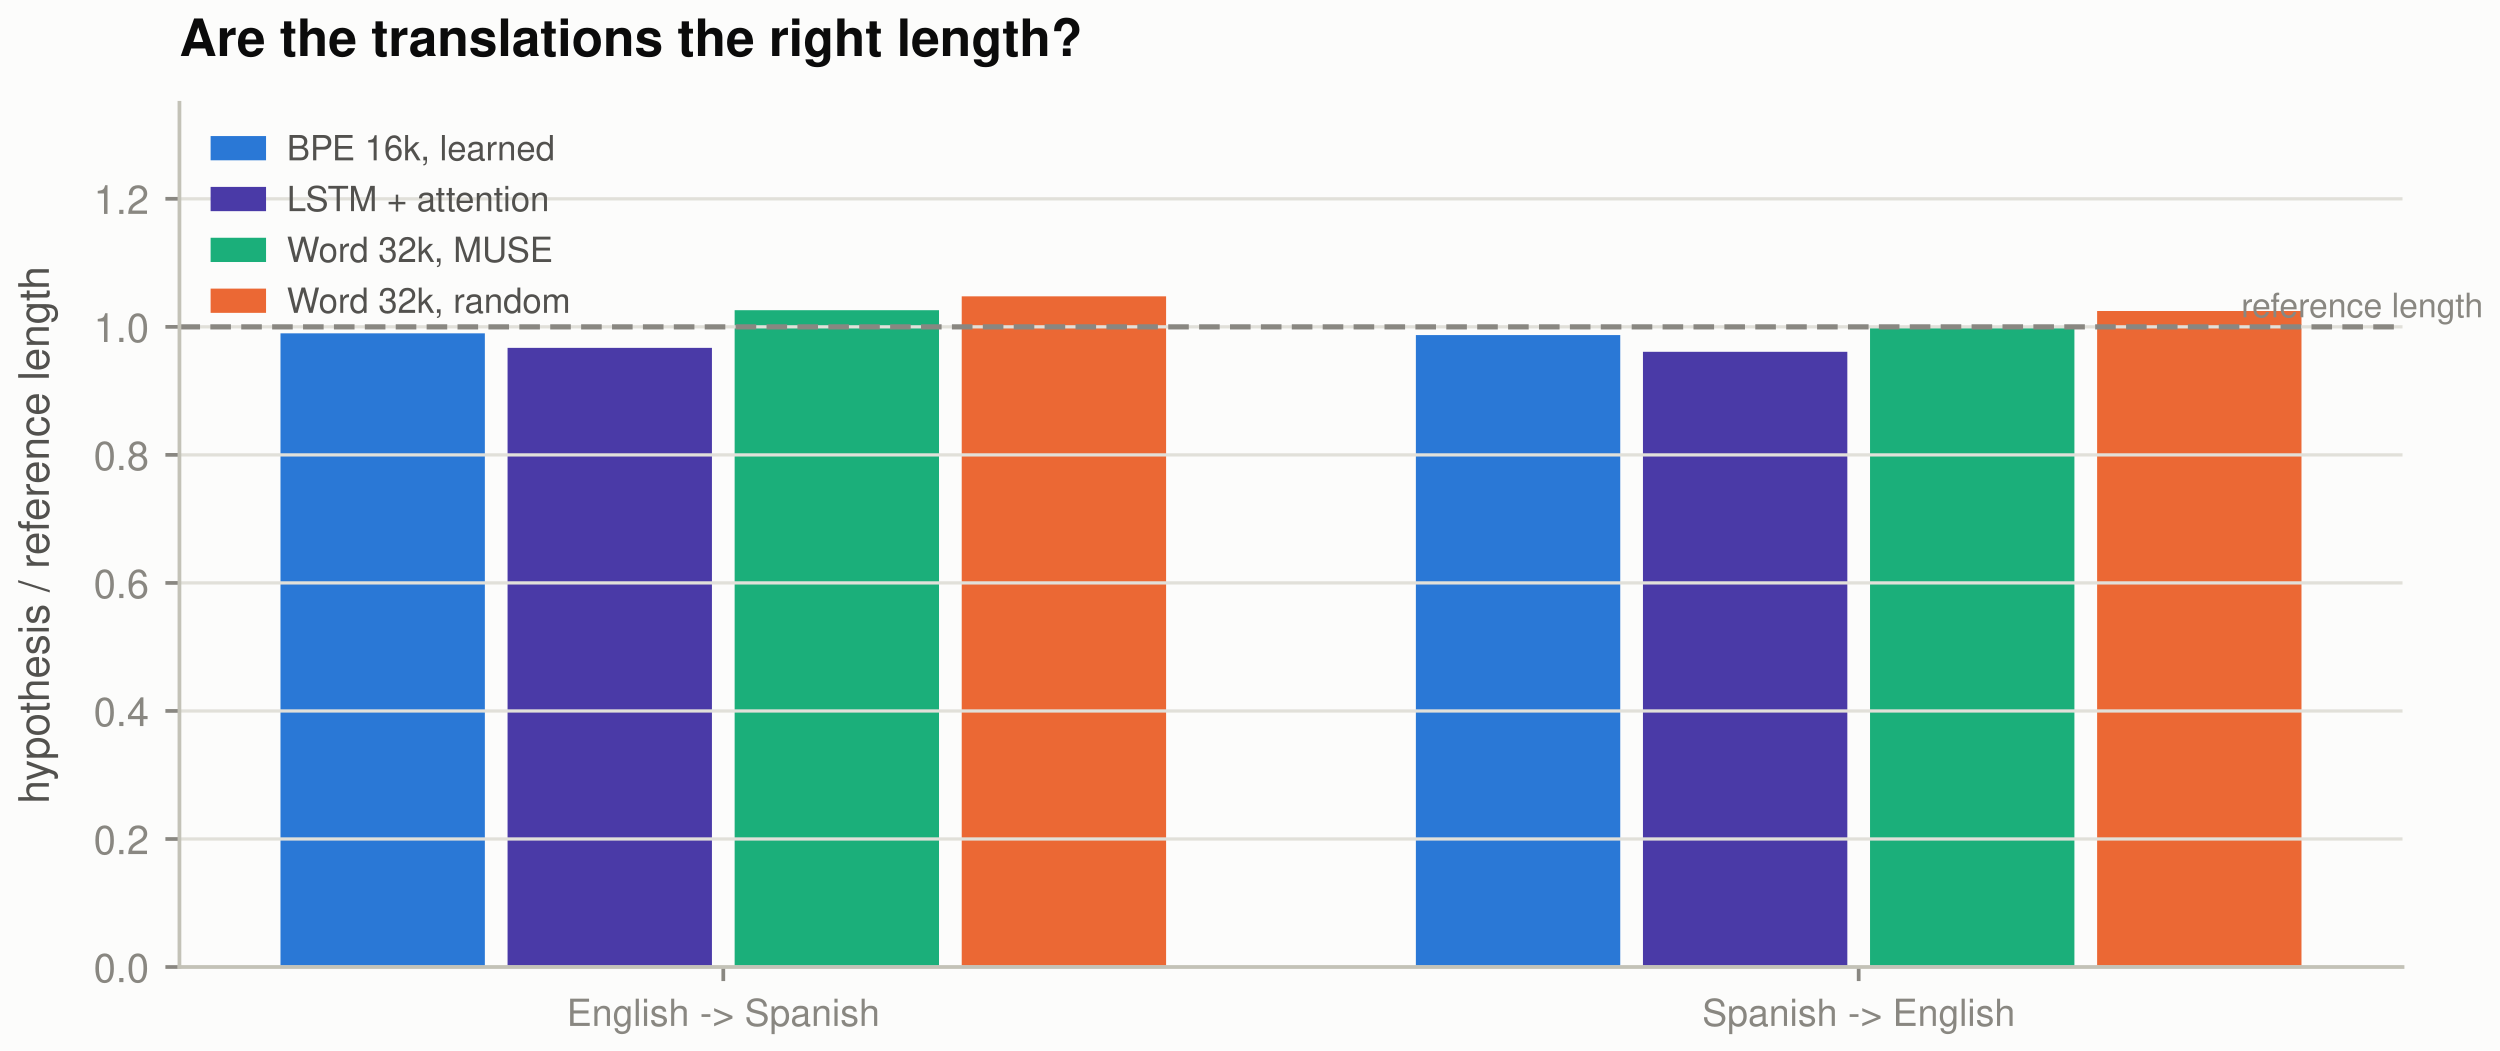
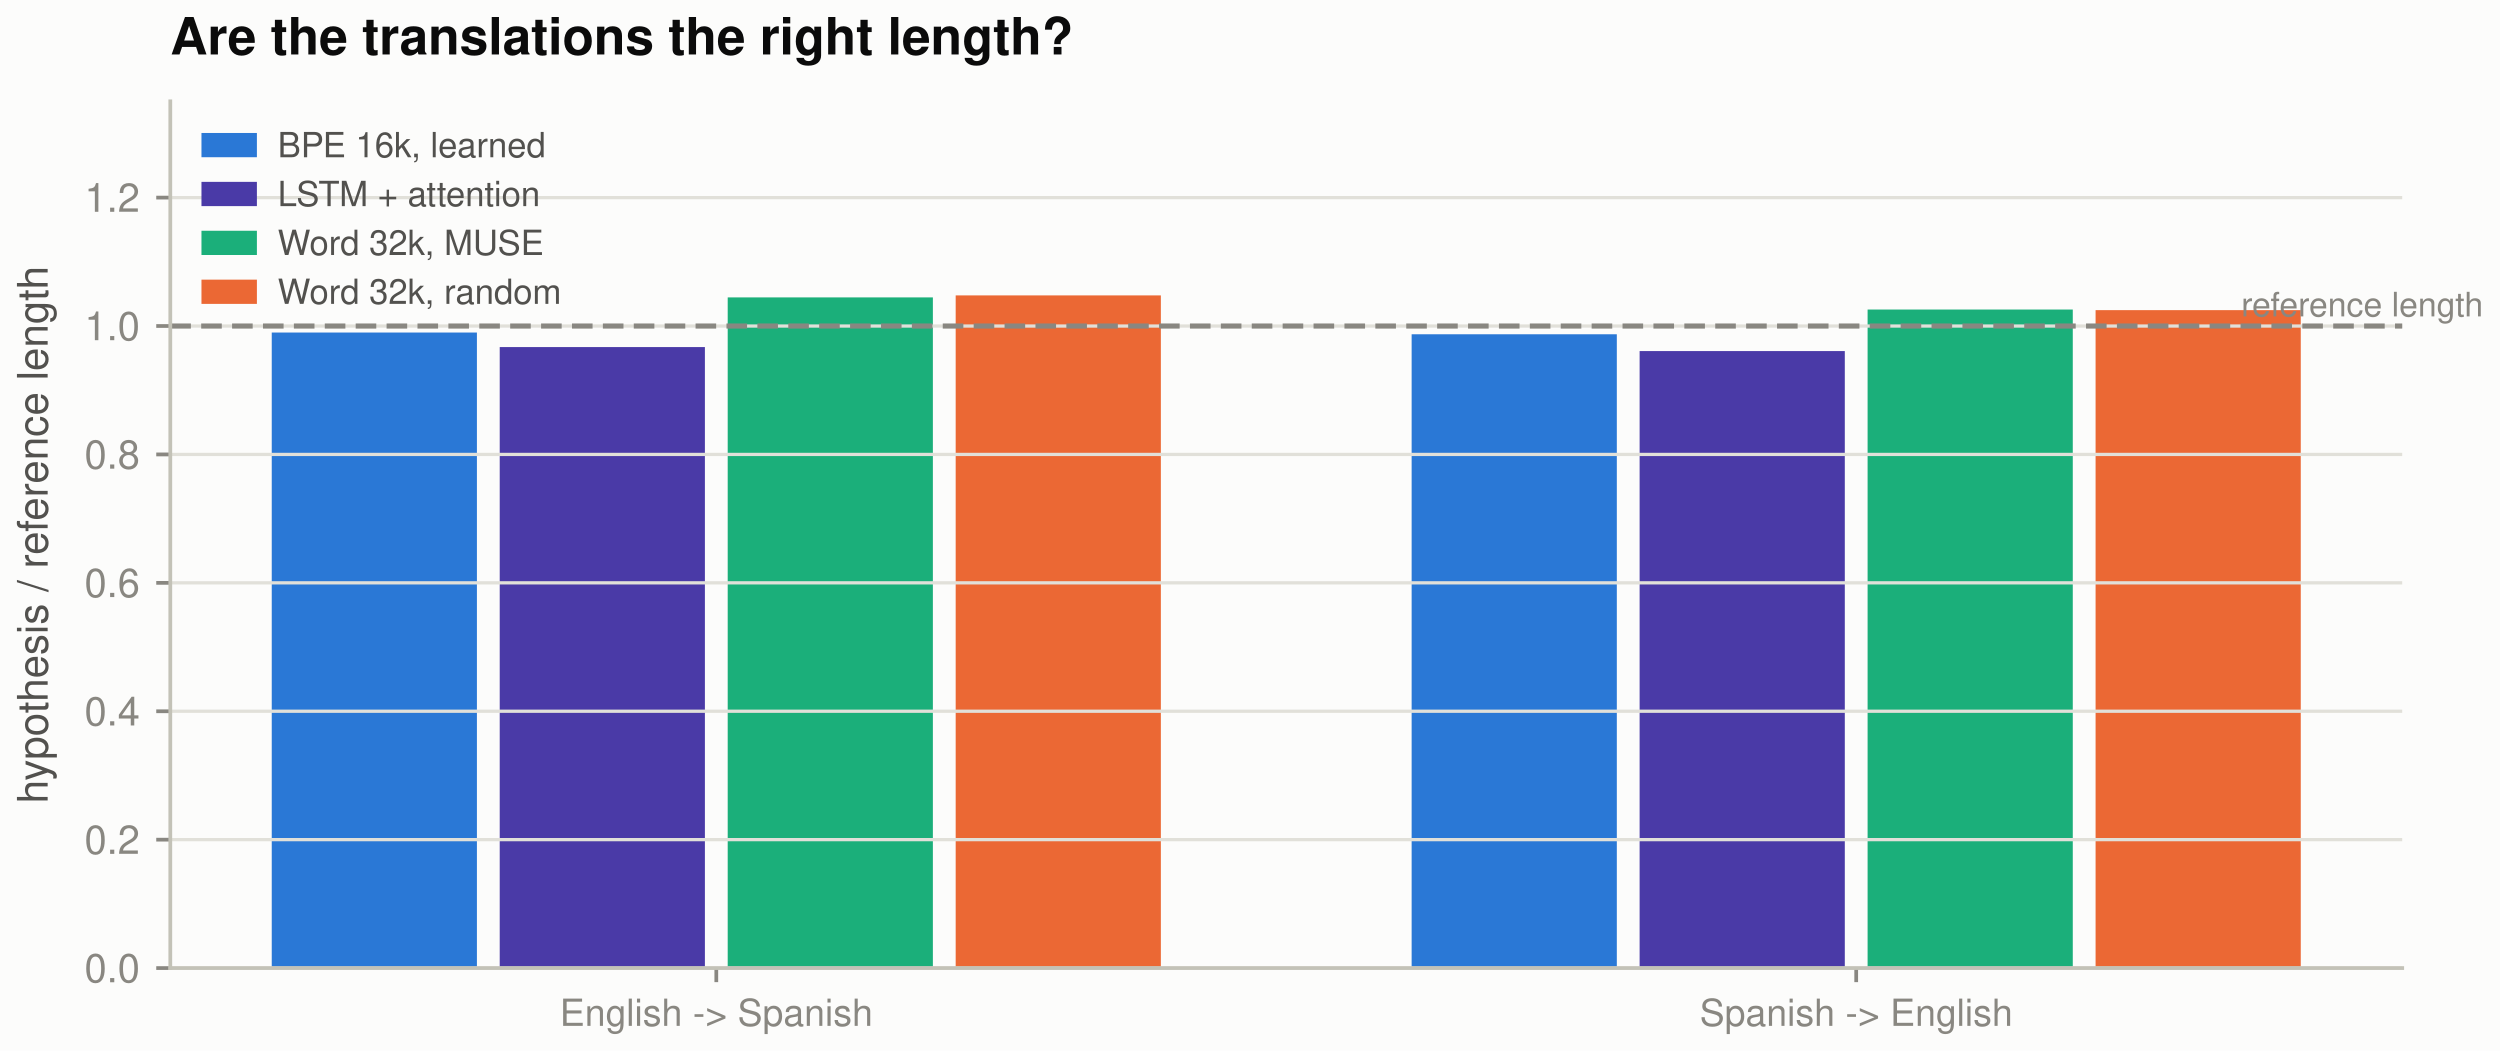
<svg xmlns="http://www.w3.org/2000/svg" xmlns:xlink="http://www.w3.org/1999/xlink" width="534pt" height="224.4pt" viewBox="0 0 534 224.4" version="1.1">
  <defs>
    <style type="text/css">*{stroke-linejoin: round; stroke-linecap: butt}</style>
  </defs>
  <g id="figure_1">
    <g id="patch_1">
-       <path d="M -0 224.4  L 534 224.4  L 534 -0  L -0 -0  z " style="fill: #fcfcfb" />
+       <path d="M 0 224.4  L 534 224.4  L 534 0  L 0 0  z " style="fill: #fcfcfb" />
    </g>
    <g id="axes_1">
      <g id="patch_2">
-         <path d="M 38.328 206.557  L 513.181 206.557  L 513.181 21.958  L 38.328 21.958  z " style="fill: #fcfcfb" />
+         <path d="M 36.374 206.78  L 513.113 206.78  L 513.113 21.64  L 36.374 21.64  z " style="fill: #fcfcfb" />
      </g>
      <g id="patch_3">
-         <path d="M 59.912 206.557  L 103.566 206.557  L 103.566 71.195  L 59.912 71.195  z " clip-path="url(#p9b2bc39c04)" style="fill: #2a78d6" />
+         <path d="M 58.044 206.78  L 101.87 206.78  L 101.87 71.022  L 58.044 71.022  z " clip-path="url(#p058d3002f3)" style="fill: #2a78d6" />
      </g>
      <g id="patch_4">
-         <path d="M 302.431 206.557  L 346.085 206.557  L 346.085 71.572  L 302.431 71.572  z " clip-path="url(#p9b2bc39c04)" style="fill: #2a78d6" />
+         <path d="M 301.526 206.78  L 345.353 206.78  L 345.353 71.399  L 301.526 71.399  z " clip-path="url(#p058d3002f3)" style="fill: #2a78d6" />
      </g>
      <g id="patch_5">
-         <path d="M 108.416 206.557  L 152.07 206.557  L 152.07 74.298  L 108.416 74.298  z " clip-path="url(#p9b2bc39c04)" style="fill: #4a3aa7" />
+         <path d="M 106.74 206.78  L 150.567 206.78  L 150.567 74.133  L 106.74 74.133  z " clip-path="url(#p058d3002f3)" style="fill: #4a3aa7" />
      </g>
      <g id="patch_6">
-         <path d="M 350.935 206.557  L 394.589 206.557  L 394.589 75.15  L 350.935 75.15  z " clip-path="url(#p9b2bc39c04)" style="fill: #4a3aa7" />
+         <path d="M 350.223 206.78  L 394.05 206.78  L 394.05 74.988  L 350.223 74.988  z " clip-path="url(#p058d3002f3)" style="fill: #4a3aa7" />
      </g>
      <g id="patch_7">
-         <path d="M 156.92 206.557  L 200.573 206.557  L 200.573 66.264  L 156.92 66.264  z " clip-path="url(#p9b2bc39c04)" style="fill: #1baf7a" />
+         <path d="M 155.437 206.78  L 199.264 206.78  L 199.264 63.52  L 155.437 63.52  z " clip-path="url(#p058d3002f3)" style="fill: #1baf7a" />
      </g>
      <g id="patch_8">
-         <path d="M 399.439 206.557  L 443.093 206.557  L 443.093 69.653  L 399.439 69.653  z " clip-path="url(#p9b2bc39c04)" style="fill: #1baf7a" />
+         <path d="M 398.919 206.78  L 442.746 206.78  L 442.746 66.114  L 398.919 66.114  z " clip-path="url(#p058d3002f3)" style="fill: #1baf7a" />
      </g>
      <g id="patch_9">
-         <path d="M 205.424 206.557  L 249.077 206.557  L 249.077 63.3  L 205.424 63.3  z " clip-path="url(#p9b2bc39c04)" style="fill: #eb6834" />
+         <path d="M 204.133 206.78  L 247.96 206.78  L 247.96 63.103  L 204.133 63.103  z " clip-path="url(#p058d3002f3)" style="fill: #eb6834" />
      </g>
      <g id="patch_10">
-         <path d="M 447.943 206.557  L 491.596 206.557  L 491.596 66.436  L 447.943 66.436  z " clip-path="url(#p9b2bc39c04)" style="fill: #eb6834" />
+         <path d="M 447.616 206.78  L 491.443 206.78  L 491.443 66.249  L 447.616 66.249  z " clip-path="url(#p058d3002f3)" style="fill: #eb6834" />
      </g>
      <g id="matplotlib.axis_1">
        <g id="xtick_1">
          <g id="line2d_1">
            <defs>
-               <path id="m7a2dad2fa0" d="M 0 0  L 0 3  " style="stroke: #898781; stroke-width: 0.8" />
+               <path id="m759ebefd53" d="M 0 0  L 0 3  " style="stroke: #898781; stroke-width: 0.8" />
            </defs>
            <g>
-               <use xlink:href="#m7a2dad2fa0" x="154.495" y="206.557" style="fill: #898781; stroke: #898781; stroke-width: 0.8" />
+               <use xlink:href="#m759ebefd53" x="153.002" y="206.78" style="fill: #898781; stroke: #898781; stroke-width: 0.8" />
            </g>
          </g>
          <g id="text_1">
-             <text style="font-size: 8px; font-family: 'Helvetica Neue', 'Helvetica', 'Arial', 'DejaVu Sans', sans-serif; text-anchor: middle; fill: #898781" x="154.495" y="219.136" transform="rotate(-0 154.4947 219.1358)">English -&gt; Spanish</text>
+             <text style="font-size: 8px; font-family: 'Helvetica Neue', 'Helvetica', 'Arial', 'DejaVu Sans', sans-serif; text-anchor: middle; fill: #898781" x="153.002" y="219.127" transform="rotate(-0 153.0018 219.127)">English -&gt; Spanish</text>
          </g>
        </g>
        <g id="xtick_2">
          <g id="line2d_2">
            <g>
-               <use xlink:href="#m7a2dad2fa0" x="397.014" y="206.557" style="fill: #898781; stroke: #898781; stroke-width: 0.8" />
+               <use xlink:href="#m759ebefd53" x="396.484" y="206.78" style="fill: #898781; stroke: #898781; stroke-width: 0.8" />
            </g>
          </g>
          <g id="text_2">
-             <text style="font-size: 8px; font-family: 'Helvetica Neue', 'Helvetica', 'Arial', 'DejaVu Sans', sans-serif; text-anchor: middle; fill: #898781" x="397.014" y="219.136" transform="rotate(-0 397.014 219.1358)">Spanish -&gt; English</text>
+             <text style="font-size: 8px; font-family: 'Helvetica Neue', 'Helvetica', 'Arial', 'DejaVu Sans', sans-serif; text-anchor: middle; fill: #898781" x="396.484" y="219.127" transform="rotate(-0 396.4844 219.127)">Spanish -&gt; English</text>
          </g>
        </g>
      </g>
      <g id="matplotlib.axis_2">
        <g id="ytick_1">
          <g id="line2d_3">
-             <path d="M 38.328 206.557  L 513.181 206.557  " clip-path="url(#p9b2bc39c04)" style="fill: none; stroke: #e1e0d9; stroke-width: 0.7; stroke-linecap: round" />
+             <path d="M 36.374 206.78  L 513.113 206.78  " clip-path="url(#p058d3002f3)" style="fill: none; stroke: #e1e0d9; stroke-width: 0.7; stroke-linecap: round" />
          </g>
          <g id="line2d_4">
            <defs>
-               <path id="m6701d4bd89" d="M 0 0  L -3 0  " style="stroke: #898781; stroke-width: 0.8" />
+               <path id="ma8746c9376" d="M 0 0  L -3 0  " style="stroke: #898781; stroke-width: 0.8" />
            </defs>
            <g>
-               <use xlink:href="#m6701d4bd89" x="38.328" y="206.557" style="fill: #898781; stroke: #898781; stroke-width: 0.8" />
+               <use xlink:href="#ma8746c9376" x="36.374" y="206.78" style="fill: #898781; stroke: #898781; stroke-width: 0.8" />
            </g>
          </g>
          <g id="text_3">
-             <text style="font-size: 8.5px; font-family: 'Helvetica Neue', 'Helvetica', 'Arial', 'DejaVu Sans', sans-serif; text-anchor: end; fill: #898781" x="31.828" y="209.786" transform="rotate(-0 31.82797 209.7864)">0.0</text>
+             <text style="font-size: 8.5px; font-family: 'Helvetica Neue', 'Helvetica', 'Arial', 'DejaVu Sans', sans-serif; text-anchor: end; fill: #898781" x="29.874" y="209.814" transform="rotate(-0 29.87367 209.8143)">0.0</text>
          </g>
        </g>
        <g id="ytick_2">
          <g id="line2d_5">
-             <path d="M 38.328 179.209  L 513.181 179.209  " clip-path="url(#p9b2bc39c04)" style="fill: none; stroke: #e1e0d9; stroke-width: 0.7; stroke-linecap: round" />
+             <path d="M 36.374 179.351  L 513.113 179.351  " clip-path="url(#p058d3002f3)" style="fill: none; stroke: #e1e0d9; stroke-width: 0.7; stroke-linecap: round" />
          </g>
          <g id="line2d_6">
            <g>
-               <use xlink:href="#m6701d4bd89" x="38.328" y="179.209" style="fill: #898781; stroke: #898781; stroke-width: 0.8" />
+               <use xlink:href="#ma8746c9376" x="36.374" y="179.351" style="fill: #898781; stroke: #898781; stroke-width: 0.8" />
            </g>
          </g>
          <g id="text_4">
-             <text style="font-size: 8.5px; font-family: 'Helvetica Neue', 'Helvetica', 'Arial', 'DejaVu Sans', sans-serif; text-anchor: end; fill: #898781" x="31.828" y="182.438" transform="rotate(-0 31.82797 182.4384)">0.2</text>
+             <text style="font-size: 8.5px; font-family: 'Helvetica Neue', 'Helvetica', 'Arial', 'DejaVu Sans', sans-serif; text-anchor: end; fill: #898781" x="29.874" y="182.386" transform="rotate(-0 29.87367 182.3863)">0.2</text>
          </g>
        </g>
        <g id="ytick_3">
          <g id="line2d_7">
-             <path d="M 38.328 151.861  L 513.181 151.861  " clip-path="url(#p9b2bc39c04)" style="fill: none; stroke: #e1e0d9; stroke-width: 0.7; stroke-linecap: round" />
+             <path d="M 36.374 151.923  L 513.113 151.923  " clip-path="url(#p058d3002f3)" style="fill: none; stroke: #e1e0d9; stroke-width: 0.7; stroke-linecap: round" />
          </g>
          <g id="line2d_8">
            <g>
-               <use xlink:href="#m6701d4bd89" x="38.328" y="151.861" style="fill: #898781; stroke: #898781; stroke-width: 0.8" />
+               <use xlink:href="#ma8746c9376" x="36.374" y="151.923" style="fill: #898781; stroke: #898781; stroke-width: 0.8" />
            </g>
          </g>
          <g id="text_5">
-             <text style="font-size: 8.5px; font-family: 'Helvetica Neue', 'Helvetica', 'Arial', 'DejaVu Sans', sans-serif; text-anchor: end; fill: #898781" x="31.828" y="155.09" transform="rotate(-0 31.82797 155.0904)">0.4</text>
+             <text style="font-size: 8.5px; font-family: 'Helvetica Neue', 'Helvetica', 'Arial', 'DejaVu Sans', sans-serif; text-anchor: end; fill: #898781" x="29.874" y="154.958" transform="rotate(-0 29.87367 154.9582)">0.4</text>
          </g>
        </g>
        <g id="ytick_4">
          <g id="line2d_9">
-             <path d="M 38.328 124.513  L 513.181 124.513  " clip-path="url(#p9b2bc39c04)" style="fill: none; stroke: #e1e0d9; stroke-width: 0.7; stroke-linecap: round" />
+             <path d="M 36.374 124.495  L 513.113 124.495  " clip-path="url(#p058d3002f3)" style="fill: none; stroke: #e1e0d9; stroke-width: 0.7; stroke-linecap: round" />
          </g>
          <g id="line2d_10">
            <g>
-               <use xlink:href="#m6701d4bd89" x="38.328" y="124.513" style="fill: #898781; stroke: #898781; stroke-width: 0.8" />
+               <use xlink:href="#ma8746c9376" x="36.374" y="124.495" style="fill: #898781; stroke: #898781; stroke-width: 0.8" />
            </g>
          </g>
          <g id="text_6">
-             <text style="font-size: 8.5px; font-family: 'Helvetica Neue', 'Helvetica', 'Arial', 'DejaVu Sans', sans-serif; text-anchor: end; fill: #898781" x="31.828" y="127.742" transform="rotate(-0 31.82797 127.7425)">0.6</text>
+             <text style="font-size: 8.5px; font-family: 'Helvetica Neue', 'Helvetica', 'Arial', 'DejaVu Sans', sans-serif; text-anchor: end; fill: #898781" x="29.874" y="127.53" transform="rotate(-0 29.87367 127.5302)">0.6</text>
          </g>
        </g>
        <g id="ytick_5">
          <g id="line2d_11">
-             <path d="M 38.328 97.165  L 513.181 97.165  " clip-path="url(#p9b2bc39c04)" style="fill: none; stroke: #e1e0d9; stroke-width: 0.7; stroke-linecap: round" />
+             <path d="M 36.374 97.067  L 513.113 97.067  " clip-path="url(#p058d3002f3)" style="fill: none; stroke: #e1e0d9; stroke-width: 0.7; stroke-linecap: round" />
          </g>
          <g id="line2d_12">
            <g>
-               <use xlink:href="#m6701d4bd89" x="38.328" y="97.165" style="fill: #898781; stroke: #898781; stroke-width: 0.8" />
+               <use xlink:href="#ma8746c9376" x="36.374" y="97.067" style="fill: #898781; stroke: #898781; stroke-width: 0.8" />
            </g>
          </g>
          <g id="text_7">
-             <text style="font-size: 8.5px; font-family: 'Helvetica Neue', 'Helvetica', 'Arial', 'DejaVu Sans', sans-serif; text-anchor: end; fill: #898781" x="31.828" y="100.395" transform="rotate(-0 31.82797 100.3945)">0.8</text>
+             <text style="font-size: 8.5px; font-family: 'Helvetica Neue', 'Helvetica', 'Arial', 'DejaVu Sans', sans-serif; text-anchor: end; fill: #898781" x="29.874" y="100.102" transform="rotate(-0 29.87367 100.1022)">0.8</text>
          </g>
        </g>
        <g id="ytick_6">
          <g id="line2d_13">
-             <path d="M 38.328 69.817  L 513.181 69.817  " clip-path="url(#p9b2bc39c04)" style="fill: none; stroke: #e1e0d9; stroke-width: 0.7; stroke-linecap: round" />
+             <path d="M 36.374 69.639  L 513.113 69.639  " clip-path="url(#p058d3002f3)" style="fill: none; stroke: #e1e0d9; stroke-width: 0.7; stroke-linecap: round" />
          </g>
          <g id="line2d_14">
            <g>
-               <use xlink:href="#m6701d4bd89" x="38.328" y="69.817" style="fill: #898781; stroke: #898781; stroke-width: 0.8" />
+               <use xlink:href="#ma8746c9376" x="36.374" y="69.639" style="fill: #898781; stroke: #898781; stroke-width: 0.8" />
            </g>
          </g>
          <g id="text_8">
-             <text style="font-size: 8.5px; font-family: 'Helvetica Neue', 'Helvetica', 'Arial', 'DejaVu Sans', sans-serif; text-anchor: end; fill: #898781" x="31.828" y="73.047" transform="rotate(-0 31.82797 73.04655)">1.0</text>
+             <text style="font-size: 8.5px; font-family: 'Helvetica Neue', 'Helvetica', 'Arial', 'DejaVu Sans', sans-serif; text-anchor: end; fill: #898781" x="29.874" y="72.674" transform="rotate(-0 29.87367 72.67413)">1.0</text>
          </g>
        </g>
        <g id="ytick_7">
          <g id="line2d_15">
-             <path d="M 38.328 42.469  L 513.181 42.469  " clip-path="url(#p9b2bc39c04)" style="fill: none; stroke: #e1e0d9; stroke-width: 0.7; stroke-linecap: round" />
+             <path d="M 36.374 42.211  L 513.113 42.211  " clip-path="url(#p058d3002f3)" style="fill: none; stroke: #e1e0d9; stroke-width: 0.7; stroke-linecap: round" />
          </g>
          <g id="line2d_16">
            <g>
-               <use xlink:href="#m6701d4bd89" x="38.328" y="42.469" style="fill: #898781; stroke: #898781; stroke-width: 0.8" />
+               <use xlink:href="#ma8746c9376" x="36.374" y="42.211" style="fill: #898781; stroke: #898781; stroke-width: 0.8" />
            </g>
          </g>
          <g id="text_9">
-             <text style="font-size: 8.5px; font-family: 'Helvetica Neue', 'Helvetica', 'Arial', 'DejaVu Sans', sans-serif; text-anchor: end; fill: #898781" x="31.828" y="45.699" transform="rotate(-0 31.82797 45.69859)">1.2</text>
+             <text style="font-size: 8.5px; font-family: 'Helvetica Neue', 'Helvetica', 'Arial', 'DejaVu Sans', sans-serif; text-anchor: end; fill: #898781" x="29.874" y="45.246" transform="rotate(-0 29.87367 45.2461)">1.2</text>
          </g>
        </g>
        <g id="text_10">
-           <text style="font-size: 9px; font-family: 'Helvetica Neue', 'Helvetica', 'Arial', 'DejaVu Sans', sans-serif; text-anchor: middle; fill: #52514e" x="10.439" y="114.258" transform="rotate(-90 10.43859 114.2577)">hypothesis / reference length</text>
+           <text style="font-size: 9px; font-family: 'Helvetica Neue', 'Helvetica', 'Arial', 'DejaVu Sans', sans-serif; text-anchor: middle; fill: #52514e" x="10.178" y="114.21" transform="rotate(-90 10.17844 114.2099)">hypothesis / reference length</text>
        </g>
      </g>
      <g id="line2d_17">
-         <path d="M 38.328 69.817  L 513.181 69.817  " clip-path="url(#p9b2bc39c04)" style="fill: none; stroke-dasharray: 4.4,2.2; stroke-dashoffset: 0; stroke: #898781; stroke-width: 1.1" />
+         <path d="M 36.374 69.639  L 513.113 69.639  " clip-path="url(#p058d3002f3)" style="fill: none; stroke-dasharray: 4.4,2.2; stroke-dashoffset: 0; stroke: #898781; stroke-width: 1.1" />
      </g>
      <g id="patch_11">
-         <path d="M 38.328 206.557  L 38.328 21.958  " style="fill: none; stroke: #c3c2b7; stroke-width: 0.8; stroke-linejoin: miter; stroke-linecap: square" />
+         <path d="M 36.374 206.78  L 36.374 21.64  " style="fill: none; stroke: #c3c2b7; stroke-width: 0.8; stroke-linejoin: miter; stroke-linecap: square" />
      </g>
      <g id="patch_12">
-         <path d="M 38.328 206.557  L 513.181 206.557  " style="fill: none; stroke: #c3c2b7; stroke-width: 0.8; stroke-linejoin: miter; stroke-linecap: square" />
+         <path d="M 36.374 206.78  L 513.113 206.78  " style="fill: none; stroke: #c3c2b7; stroke-width: 0.8; stroke-linejoin: miter; stroke-linecap: square" />
      </g>
      <g id="text_11">
-         <text style="font-size: 7.2px; font-family: 'Helvetica Neue', 'Helvetica', 'Arial', 'DejaVu Sans', sans-serif; text-anchor: end; fill: #898781" x="530.4" y="67.766" transform="rotate(-0 530.3996 67.76612)">reference length</text>
+         <text style="font-size: 7.2px; font-family: 'Helvetica Neue', 'Helvetica', 'Arial', 'DejaVu Sans', sans-serif; text-anchor: end; fill: #898781" x="530.4" y="67.582" transform="rotate(-0 530.3999 67.58226)">reference length</text>
      </g>
      <g id="text_12">
-         <text style="font-weight: 600; font-size: 11px; font-family: 'Helvetica Neue', 'Helvetica', 'Arial', 'DejaVu Sans', sans-serif; text-anchor: start; fill: #0b0b0b" x="38.328" y="11.958" transform="rotate(-0 38.32797 11.95828)">Are the translations the right length?</text>
+         <text style="font-weight: 600; font-size: 11px; font-family: 'Helvetica Neue', 'Helvetica', 'Arial', 'DejaVu Sans', sans-serif; text-anchor: start; fill: #0b0b0b" x="36.374" y="11.64" transform="rotate(-0 36.37367 11.64031)">Are the translations the right length?</text>
      </g>
      <g id="legend_1">
        <g id="patch_13">
-           <path d="M 44.988 34.241  L 56.828 34.241  L 56.828 29.061  L 44.988 29.061  z " style="fill: #2a78d6" />
+           <path d="M 43.034 33.584  L 54.874 33.584  L 54.874 28.404  L 43.034 28.404  z " style="fill: #2a78d6" />
        </g>
        <g id="text_13">
-           <text style="font-size: 7.4px; font-family: 'Helvetica Neue', 'Helvetica', 'Arial', 'DejaVu Sans', sans-serif; text-anchor: start; fill: #52514e" x="61.268" y="34.241" transform="rotate(-0 61.26797 34.24112)">BPE 16k, learned</text>
+           <text style="font-size: 7.4px; font-family: 'Helvetica Neue', 'Helvetica', 'Arial', 'DejaVu Sans', sans-serif; text-anchor: start; fill: #52514e" x="59.314" y="33.584" transform="rotate(-0 59.31367 33.58438)">BPE 16k, learned</text>
        </g>
        <g id="patch_14">
-           <path d="M 44.988 45.103  L 56.828 45.103  L 56.828 39.923  L 44.988 39.923  z " style="fill: #4a3aa7" />
+           <path d="M 43.034 44.026  L 54.874 44.026  L 54.874 38.846  L 43.034 38.846  z " style="fill: #4a3aa7" />
        </g>
        <g id="text_14">
-           <text style="font-size: 7.4px; font-family: 'Helvetica Neue', 'Helvetica', 'Arial', 'DejaVu Sans', sans-serif; text-anchor: start; fill: #52514e" x="61.268" y="45.103" transform="rotate(-0 61.26797 45.10294)">LSTM + attention</text>
+           <text style="font-size: 7.4px; font-family: 'Helvetica Neue', 'Helvetica', 'Arial', 'DejaVu Sans', sans-serif; text-anchor: start; fill: #52514e" x="59.314" y="44.026" transform="rotate(-0 59.31367 44.02647)">LSTM + attention</text>
        </g>
        <g id="patch_15">
-           <path d="M 44.988 55.965  L 56.828 55.965  L 56.828 50.785  L 44.988 50.785  z " style="fill: #1baf7a" />
+           <path d="M 43.034 54.469  L 54.874 54.469  L 54.874 49.289  L 43.034 49.289  z " style="fill: #1baf7a" />
        </g>
        <g id="text_15">
-           <text style="font-size: 7.4px; font-family: 'Helvetica Neue', 'Helvetica', 'Arial', 'DejaVu Sans', sans-serif; text-anchor: start; fill: #52514e" x="61.268" y="55.965" transform="rotate(-0 61.26797 55.96475)">Word 32k, MUSE</text>
+           <text style="font-size: 7.4px; font-family: 'Helvetica Neue', 'Helvetica', 'Arial', 'DejaVu Sans', sans-serif; text-anchor: start; fill: #52514e" x="59.314" y="54.469" transform="rotate(-0 59.31367 54.46856)">Word 32k, MUSE</text>
        </g>
        <g id="patch_16">
-           <path d="M 44.988 66.827  L 56.828 66.827  L 56.828 61.647  L 44.988 61.647  z " style="fill: #eb6834" />
+           <path d="M 43.034 64.911  L 54.874 64.911  L 54.874 59.731  L 43.034 59.731  z " style="fill: #eb6834" />
        </g>
        <g id="text_16">
-           <text style="font-size: 7.4px; font-family: 'Helvetica Neue', 'Helvetica', 'Arial', 'DejaVu Sans', sans-serif; text-anchor: start; fill: #52514e" x="61.268" y="66.827" transform="rotate(-0 61.26797 66.82656)">Word 32k, random</text>
+           <text style="font-size: 7.4px; font-family: 'Helvetica Neue', 'Helvetica', 'Arial', 'DejaVu Sans', sans-serif; text-anchor: start; fill: #52514e" x="59.314" y="64.911" transform="rotate(-0 59.31367 64.91066)">Word 32k, random</text>
        </g>
      </g>
    </g>
  </g>
  <defs>
-     <clipPath id="p9b2bc39c04">
-       <rect x="38.328" y="21.958" width="474.853" height="184.599" />
+     <clipPath id="p058d3002f3">
+       <rect x="36.374" y="21.64" width="476.739" height="185.139" />
    </clipPath>
  </defs>
</svg>
